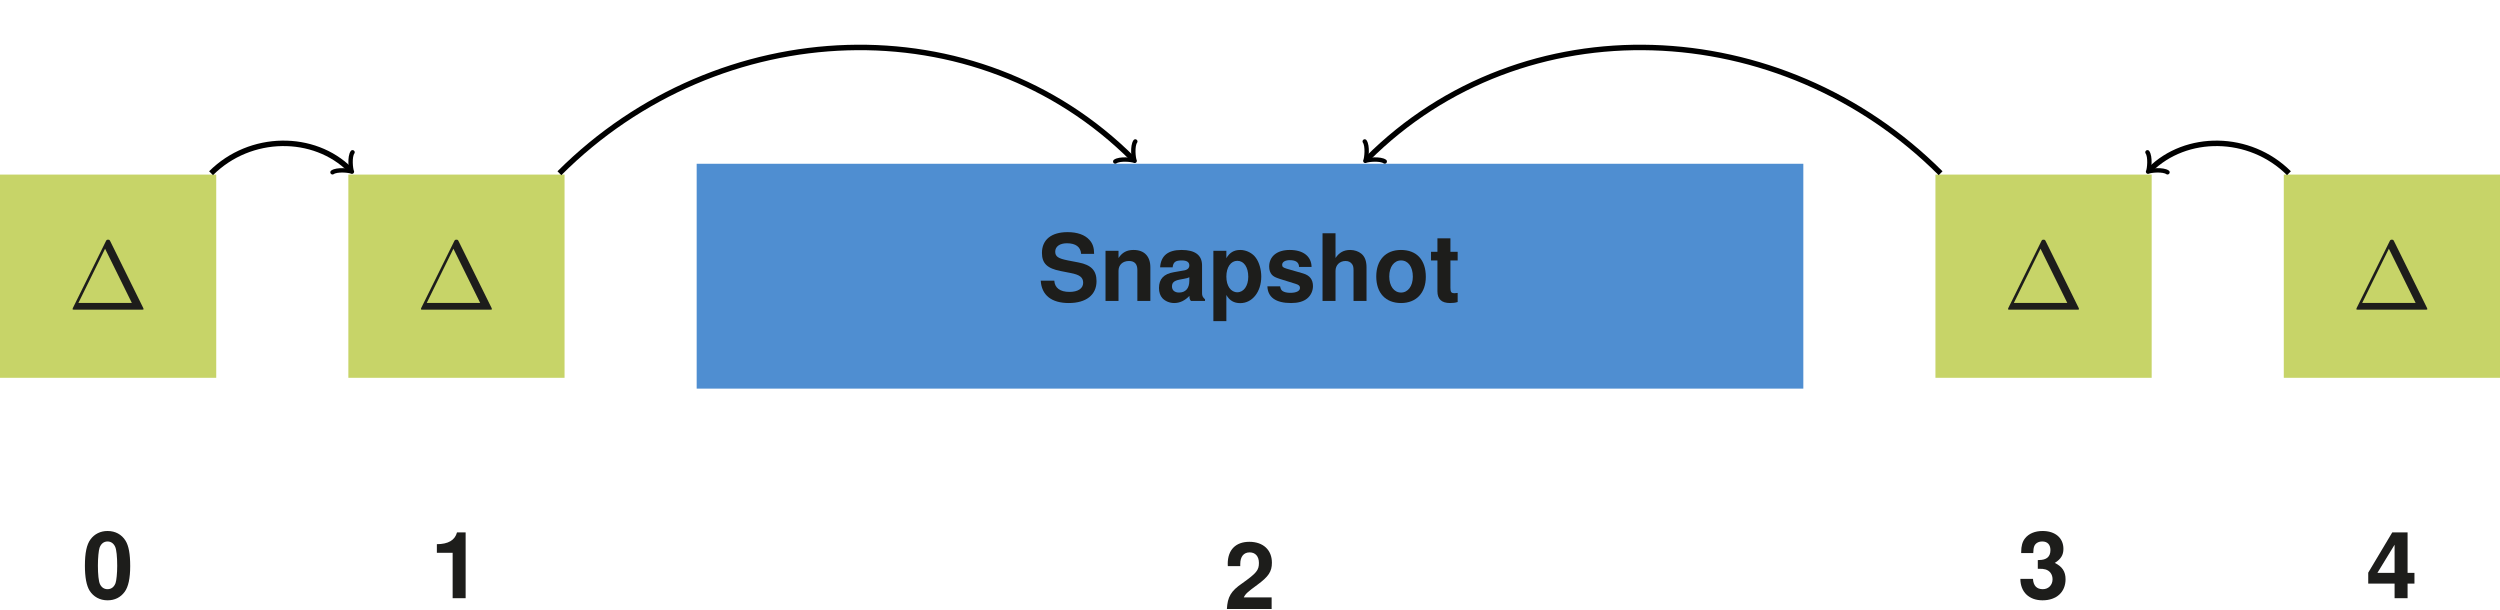
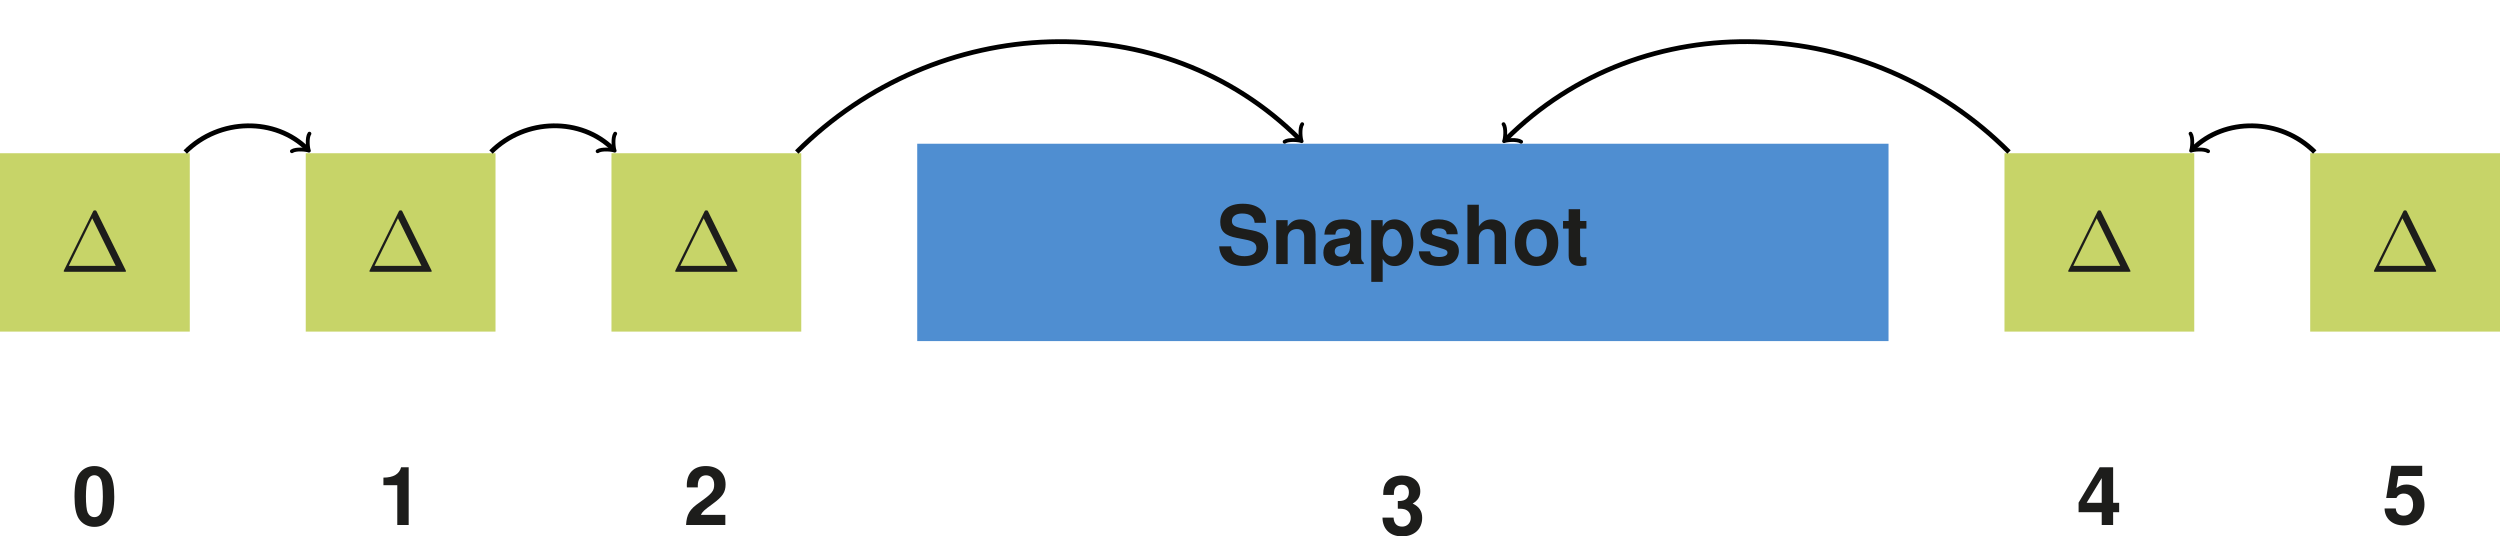
- <svg xmlns="http://www.w3.org/2000/svg" xmlns:xlink="http://www.w3.org/1999/xlink" height="89.093pt" version="1.1" viewBox="-0.363 -15.31 365.731 89.093" width="365.731pt">
+ <svg xmlns="http://www.w3.org/2000/svg" xmlns:xlink="http://www.w3.org/1999/xlink" version="1.1" width="416.692pt" height="89.281pt" viewBox="-.363 -15.309 416.692 89.281">
  <defs>
-     <path d="M3.707 -9.83C2.675 -9.83 1.792 -9.396 1.208 -8.595C0.652 -7.848 0.394 -6.612 0.394 -4.752C0.394 -3.055 0.625 -1.847 1.073 -1.113C1.643 -0.204 2.58 0.312 3.707 0.312C4.752 0.312 5.608 -0.109 6.205 -0.923C6.748 -1.657 7.02 -2.906 7.02 -4.698C7.02 -6.463 6.803 -7.658 6.341 -8.405C5.771 -9.328 4.834 -9.83 3.707 -9.83ZM3.707 -8.296C4.196 -8.296 4.589 -8.025 4.82 -7.522C5.01 -7.115 5.119 -6.056 5.119 -4.739C5.119 -3.666 5.01 -2.58 4.874 -2.2C4.657 -1.629 4.25 -1.317 3.707 -1.317C3.204 -1.317 2.824 -1.575 2.593 -2.064C2.403 -2.471 2.295 -3.49 2.295 -4.766C2.295 -5.893 2.403 -6.993 2.539 -7.386C2.756 -7.97 3.164 -8.296 3.707 -8.296Z" id="g2-48" />
-     <path d="M3.232 -6.64V0H5.132V-9.627H3.87C3.571 -8.486 2.58 -7.902 0.923 -7.902V-6.64H3.232Z" id="g2-49" />
-     <path d="M6.952 -1.697H2.879C3.123 -2.213 3.422 -2.485 4.834 -3.517C6.504 -4.739 6.993 -5.472 6.993 -6.775C6.993 -8.636 5.716 -9.83 3.693 -9.83C1.697 -9.83 0.53 -8.649 0.53 -6.612C0.53 -6.531 0.53 -6.422 0.543 -6.273H2.363V-6.585C2.363 -7.658 2.865 -8.283 3.734 -8.283C4.576 -8.283 5.092 -7.699 5.092 -6.735C5.092 -5.676 4.752 -5.255 2.634 -3.748C1.005 -2.634 0.502 -1.779 0.407 0H6.952V-1.697Z" id="g2-50" />
-     <path d="M2.946 -4.304C3.612 -4.304 3.734 -4.291 4.06 -4.209C4.698 -4.033 5.105 -3.476 5.105 -2.77C5.105 -1.928 4.508 -1.317 3.68 -1.317C2.783 -1.317 2.295 -1.833 2.24 -2.824H0.394C0.407 -0.896 1.67 0.312 3.639 0.312C5.689 0.312 7.006 -0.896 7.006 -2.77C7.006 -3.897 6.517 -4.63 5.431 -5.16C6.327 -5.716 6.694 -6.327 6.694 -7.21C6.694 -8.812 5.499 -9.83 3.639 -9.83C2.539 -9.83 1.616 -9.45 1.073 -8.744C0.692 -8.269 0.516 -7.617 0.516 -6.762V-6.599H2.281C2.295 -7.115 2.335 -7.373 2.43 -7.617C2.607 -8.038 3.041 -8.296 3.598 -8.296C4.359 -8.296 4.793 -7.834 4.793 -7.033C4.793 -6.069 4.236 -5.581 3.109 -5.581H2.946V-4.304Z" id="g2-51" />
-     <path d="M7.088 -3.707H6.083V-9.627H3.843L0.326 -3.734V-2.132H4.182V0H6.083V-2.132H7.088V-3.707ZM4.182 -3.707H1.67L4.182 -7.821V-3.707Z" id="g2-52" />
-     <path d="M8.242 -6.884C8.242 -7.794 8.038 -8.391 7.549 -8.934C6.884 -9.667 5.784 -10.061 4.359 -10.061C1.982 -10.061 0.611 -8.948 0.611 -7.02C0.611 -5.485 1.385 -4.739 3.394 -4.359L4.779 -4.087C6.137 -3.829 6.64 -3.449 6.64 -2.648C6.64 -1.819 5.879 -1.317 4.644 -1.317C3.259 -1.317 2.485 -1.901 2.417 -2.96H0.434C0.557 -0.842 2.01 0.312 4.535 0.312C7.088 0.312 8.595 -0.883 8.595 -2.892C8.595 -4.454 7.807 -5.268 5.974 -5.621L4.426 -5.92C2.974 -6.205 2.553 -6.49 2.553 -7.21C2.553 -7.957 3.218 -8.432 4.263 -8.432C5.553 -8.432 6.273 -7.889 6.341 -6.884H8.242Z" id="g2-83" />
-     <path d="M7.115 -0.231C6.775 -0.543 6.68 -0.747 6.68 -1.127V-5.2C6.68 -6.694 5.662 -7.454 3.68 -7.454S0.665 -6.612 0.543 -4.915H2.376C2.471 -5.676 2.783 -5.92 3.72 -5.92C4.454 -5.92 4.82 -5.676 4.82 -5.187C4.82 -4.942 4.698 -4.725 4.494 -4.616C4.236 -4.481 4.236 -4.481 3.299 -4.331L2.539 -4.196C1.086 -3.951 0.38 -3.204 0.38 -1.887C0.38 -1.263 0.557 -0.747 0.896 -0.38C1.317 0.054 1.955 0.312 2.607 0.312C3.422 0.312 4.168 -0.041 4.834 -0.733C4.834 -0.353 4.874 -0.217 5.051 0H7.115V-0.231ZM4.82 -2.946C4.82 -1.847 4.277 -1.222 3.313 -1.222C2.675 -1.222 2.281 -1.561 2.281 -2.105C2.281 -2.675 2.58 -2.946 3.367 -3.109L4.019 -3.232C4.521 -3.327 4.603 -3.354 4.82 -3.462V-2.946Z" id="g2-97" />
-     <path d="M0.91 -9.898V0H2.811V-4.399C2.811 -5.241 3.422 -5.839 4.277 -5.839C4.684 -5.839 5.01 -5.689 5.228 -5.39C5.39 -5.146 5.445 -4.956 5.445 -4.481V0H7.346V-4.915C7.346 -5.825 7.101 -6.477 6.599 -6.898C6.178 -7.251 5.567 -7.454 4.956 -7.454C4.019 -7.454 3.34 -7.074 2.811 -6.273V-9.898H0.91Z" id="g2-104" />
-     <path d="M0.855 -7.332V0H2.756V-4.399C2.756 -5.268 3.367 -5.839 4.291 -5.839C5.105 -5.839 5.513 -5.39 5.513 -4.521V0H7.414V-4.915C7.414 -6.531 6.517 -7.454 4.956 -7.454C3.965 -7.454 3.299 -7.088 2.756 -6.273V-7.332H0.855Z" id="g2-110" />
-     <path d="M4.087 -7.454C1.847 -7.454 0.475 -5.974 0.475 -3.571C0.475 -1.154 1.847 0.312 4.101 0.312C6.327 0.312 7.726 -1.168 7.726 -3.517C7.726 -6.001 6.382 -7.454 4.087 -7.454ZM4.101 -5.92C5.146 -5.92 5.825 -4.983 5.825 -3.544C5.825 -2.172 5.119 -1.222 4.101 -1.222C3.069 -1.222 2.376 -2.172 2.376 -3.571S3.069 -5.92 4.101 -5.92Z" id="g2-111" />
-     <path d="M2.688 -7.332H0.788V2.96H2.688V-0.869C3.15 -0.054 3.802 0.326 4.725 0.326C6.49 0.326 7.794 -1.331 7.794 -3.557C7.794 -4.589 7.495 -5.621 7.006 -6.3C6.517 -6.993 5.608 -7.454 4.725 -7.454C3.802 -7.454 3.15 -7.061 2.688 -6.246V-7.332ZM4.291 -5.866C5.255 -5.866 5.893 -4.929 5.893 -3.53C5.893 -2.2 5.228 -1.263 4.291 -1.263C3.34 -1.263 2.688 -2.186 2.688 -3.557S3.34 -5.866 4.291 -5.866Z" id="g2-112" />
-     <path d="M6.857 -4.97C6.83 -6.517 5.635 -7.454 3.666 -7.454C1.806 -7.454 0.652 -6.517 0.652 -5.01C0.652 -4.521 0.801 -4.101 1.059 -3.815C1.317 -3.557 1.548 -3.435 2.254 -3.204L4.521 -2.498C4.997 -2.349 5.16 -2.2 5.16 -1.901C5.16 -1.453 4.63 -1.181 3.748 -1.181C3.259 -1.181 2.865 -1.276 2.621 -1.439C2.417 -1.589 2.335 -1.738 2.254 -2.132H0.394C0.448 -0.53 1.629 0.312 3.856 0.312C4.874 0.312 5.648 0.095 6.192 -0.339S7.061 -1.453 7.061 -2.172C7.061 -3.123 6.585 -3.734 5.621 -4.019L3.218 -4.712C2.688 -4.874 2.553 -4.983 2.553 -5.282C2.553 -5.689 2.987 -5.961 3.652 -5.961C4.562 -5.961 5.01 -5.635 5.024 -4.97H6.857Z" id="g2-115" />
-     <path d="M4.087 -7.183H3.028V-9.152H1.127V-7.183H0.19V-5.92H1.127V-1.412C1.127 -0.258 1.738 0.312 2.987 0.312C3.408 0.312 3.748 0.272 4.087 0.163V-1.168C3.897 -1.141 3.788 -1.127 3.652 -1.127C3.15 -1.127 3.028 -1.276 3.028 -1.928V-5.92H4.087V-7.183Z" id="g2-116" />
-     <path d="M6.183 -9.985C6.083 -10.186 6.054 -10.243 5.853 -10.243C5.638 -10.243 5.609 -10.186 5.509 -9.985L0.717 -0.287C0.689 -0.244 0.66 -0.158 0.66 -0.1C0.66 -0.014 0.674 0 0.961 0H10.731C11.018 0 11.032 -0.014 11.032 -0.1C11.032 -0.158 11.004 -0.244 10.975 -0.287L6.183 -9.985ZM5.409 -8.923L9.325 -0.99H1.506L5.409 -8.923Z" id="g0-1" />
+     <path id="g2-48" d="M3.707-9.83C2.675-9.83 1.792-9.396 1.208-8.595C.652-7.848 .394-6.612 .394-4.752C.394-3.055 .625-1.847 1.073-1.113C1.643-.204 2.58 .312 3.707 .312C4.752 .312 5.608-.109 6.205-.923C6.748-1.657 7.02-2.906 7.02-4.698C7.02-6.463 6.803-7.658 6.341-8.405C5.771-9.328 4.834-9.83 3.707-9.83ZM3.707-8.296C4.196-8.296 4.589-8.025 4.82-7.522C5.01-7.115 5.119-6.056 5.119-4.739C5.119-3.666 5.01-2.58 4.874-2.2C4.657-1.629 4.25-1.317 3.707-1.317C3.204-1.317 2.824-1.575 2.593-2.064C2.403-2.471 2.295-3.49 2.295-4.766C2.295-5.893 2.403-6.993 2.539-7.386C2.756-7.97 3.164-8.296 3.707-8.296Z" />
+     <path id="g2-49" d="M3.232-6.64V0H5.132V-9.627H3.87C3.571-8.486 2.58-7.902 .923-7.902V-6.64H3.232Z" />
+     <path id="g2-50" d="M6.952-1.697H2.879C3.123-2.213 3.422-2.485 4.834-3.517C6.504-4.739 6.993-5.472 6.993-6.775C6.993-8.636 5.716-9.83 3.693-9.83C1.697-9.83 .53-8.649 .53-6.612C.53-6.531 .53-6.422 .543-6.273H2.363V-6.585C2.363-7.658 2.865-8.283 3.734-8.283C4.576-8.283 5.092-7.699 5.092-6.735C5.092-5.676 4.752-5.255 2.634-3.748C1.005-2.634 .502-1.779 .407 0H6.952V-1.697Z" />
+     <path id="g2-51" d="M2.946-4.304C3.612-4.304 3.734-4.291 4.06-4.209C4.698-4.033 5.105-3.476 5.105-2.77C5.105-1.928 4.508-1.317 3.68-1.317C2.783-1.317 2.295-1.833 2.24-2.824H.394C.407-.896 1.67 .312 3.639 .312C5.689 .312 7.006-.896 7.006-2.77C7.006-3.897 6.517-4.63 5.431-5.16C6.327-5.716 6.694-6.327 6.694-7.21C6.694-8.812 5.499-9.83 3.639-9.83C2.539-9.83 1.616-9.45 1.073-8.744C.692-8.269 .516-7.617 .516-6.762V-6.599H2.281C2.295-7.115 2.335-7.373 2.43-7.617C2.607-8.038 3.041-8.296 3.598-8.296C4.359-8.296 4.793-7.834 4.793-7.033C4.793-6.069 4.236-5.581 3.109-5.581H2.946V-4.304Z" />
+     <path id="g2-52" d="M7.088-3.707H6.083V-9.627H3.843L.326-3.734V-2.132H4.182V0H6.083V-2.132H7.088V-3.707ZM4.182-3.707H1.67L4.182-7.821V-3.707Z" />
+     <path id="g2-53" d="M6.64-9.627H1.494L.638-4.263H2.349C2.553-4.739 2.987-4.997 3.571-4.997C4.535-4.997 5.119-4.304 5.119-3.136C5.119-2.01 4.521-1.317 3.571-1.317C2.743-1.317 2.281-1.738 2.24-2.512H.367C.394-.828 1.67 .312 3.544 .312C5.608 .312 7.02-1.1 7.02-3.177C7.02-5.146 5.798-6.504 4.019-6.504C3.381-6.504 2.906-6.341 2.349-5.92L2.661-7.93H6.64V-9.627Z" />
+     <path id="g2-83" d="M8.242-6.884C8.242-7.794 8.038-8.391 7.549-8.934C6.884-9.667 5.784-10.061 4.359-10.061C1.982-10.061 .611-8.948 .611-7.02C.611-5.485 1.385-4.739 3.394-4.359L4.779-4.087C6.137-3.829 6.64-3.449 6.64-2.648C6.64-1.819 5.879-1.317 4.644-1.317C3.259-1.317 2.485-1.901 2.417-2.96H.434C.557-.842 2.01 .312 4.535 .312C7.088 .312 8.595-.883 8.595-2.892C8.595-4.454 7.807-5.268 5.974-5.621L4.426-5.92C2.974-6.205 2.553-6.49 2.553-7.21C2.553-7.957 3.218-8.432 4.263-8.432C5.553-8.432 6.273-7.889 6.341-6.884H8.242Z" />
+     <path id="g2-97" d="M7.115-.231C6.775-.543 6.68-.747 6.68-1.127V-5.2C6.68-6.694 5.662-7.454 3.68-7.454S.665-6.612 .543-4.915H2.376C2.471-5.676 2.783-5.92 3.72-5.92C4.454-5.92 4.82-5.676 4.82-5.187C4.82-4.942 4.698-4.725 4.494-4.616C4.236-4.481 4.236-4.481 3.299-4.331L2.539-4.196C1.086-3.951 .38-3.204 .38-1.887C.38-1.263 .557-.747 .896-.38C1.317 .054 1.955 .312 2.607 .312C3.422 .312 4.168-.041 4.834-.733C4.834-.353 4.874-.217 5.051 0H7.115V-.231ZM4.82-2.946C4.82-1.847 4.277-1.222 3.313-1.222C2.675-1.222 2.281-1.561 2.281-2.105C2.281-2.675 2.58-2.946 3.367-3.109L4.019-3.232C4.521-3.327 4.603-3.354 4.82-3.462V-2.946Z" />
+     <path id="g2-104" d="M.91-9.898V0H2.811V-4.399C2.811-5.241 3.422-5.839 4.277-5.839C4.684-5.839 5.01-5.689 5.228-5.39C5.39-5.146 5.445-4.956 5.445-4.481V0H7.346V-4.915C7.346-5.825 7.101-6.477 6.599-6.898C6.178-7.251 5.567-7.454 4.956-7.454C4.019-7.454 3.34-7.074 2.811-6.273V-9.898H.91Z" />
+     <path id="g2-110" d="M.855-7.332V0H2.756V-4.399C2.756-5.268 3.367-5.839 4.291-5.839C5.105-5.839 5.513-5.39 5.513-4.521V0H7.414V-4.915C7.414-6.531 6.517-7.454 4.956-7.454C3.965-7.454 3.299-7.088 2.756-6.273V-7.332H.855Z" />
+     <path id="g2-111" d="M4.087-7.454C1.847-7.454 .475-5.974 .475-3.571C.475-1.154 1.847 .312 4.101 .312C6.327 .312 7.726-1.168 7.726-3.517C7.726-6.001 6.382-7.454 4.087-7.454ZM4.101-5.92C5.146-5.92 5.825-4.983 5.825-3.544C5.825-2.172 5.119-1.222 4.101-1.222C3.069-1.222 2.376-2.172 2.376-3.571S3.069-5.92 4.101-5.92Z" />
+     <path id="g2-112" d="M2.688-7.332H.788V2.96H2.688V-.869C3.15-.054 3.802 .326 4.725 .326C6.49 .326 7.794-1.331 7.794-3.557C7.794-4.589 7.495-5.621 7.006-6.3C6.517-6.993 5.608-7.454 4.725-7.454C3.802-7.454 3.15-7.061 2.688-6.246V-7.332ZM4.291-5.866C5.255-5.866 5.893-4.929 5.893-3.53C5.893-2.2 5.228-1.263 4.291-1.263C3.34-1.263 2.688-2.186 2.688-3.557S3.34-5.866 4.291-5.866Z" />
+     <path id="g2-115" d="M6.857-4.97C6.83-6.517 5.635-7.454 3.666-7.454C1.806-7.454 .652-6.517 .652-5.01C.652-4.521 .801-4.101 1.059-3.815C1.317-3.557 1.548-3.435 2.254-3.204L4.521-2.498C4.997-2.349 5.16-2.2 5.16-1.901C5.16-1.453 4.63-1.181 3.748-1.181C3.259-1.181 2.865-1.276 2.621-1.439C2.417-1.589 2.335-1.738 2.254-2.132H.394C.448-.53 1.629 .312 3.856 .312C4.874 .312 5.648 .095 6.192-.339S7.061-1.453 7.061-2.172C7.061-3.123 6.585-3.734 5.621-4.019L3.218-4.712C2.688-4.874 2.553-4.983 2.553-5.282C2.553-5.689 2.987-5.961 3.652-5.961C4.562-5.961 5.01-5.635 5.024-4.97H6.857Z" />
+     <path id="g2-116" d="M4.087-7.183H3.028V-9.152H1.127V-7.183H.19V-5.92H1.127V-1.412C1.127-.258 1.738 .312 2.987 .312C3.408 .312 3.748 .272 4.087 .163V-1.168C3.897-1.141 3.788-1.127 3.652-1.127C3.15-1.127 3.028-1.276 3.028-1.928V-5.92H4.087V-7.183Z" />
+     <path id="g0-1" d="M6.183-9.985C6.083-10.186 6.054-10.243 5.853-10.243C5.638-10.243 5.609-10.186 5.509-9.985L.717-.287C.689-.244 .66-.158 .66-.1C.66-.014 .674 0 .961 0H10.731C11.018 0 11.032-.014 11.032-.1C11.032-.158 11.004-.244 10.975-.287L6.183-9.985ZM5.409-8.923L9.325-.99H1.506L5.409-8.923Z" />
  </defs>
  <g id="page1">
-     <path d="M-0.363 39.961H31.27V10.23H-0.363Z" fill="#c7d468" />
+     <path d="M-.363 39.961H31.27V10.23H-.363Z" fill="#c7d468" />
    <g fill="#1d1d1b" transform="matrix(1 0 0 1 -5.85304 4.9017)">
-       <use x="15.453" xlink:href="#g0-1" y="25.095" />
+       <use x="15.452" y="25.095" xlink:href="#g0-1" />
    </g>
    <path d="M50.598 39.961H82.227V10.23H50.598Z" fill="#c7d468" />
    <g fill="#1d1d1b" transform="matrix(1 0 0 1 45.1063 4.9017)">
-       <use x="15.453" xlink:href="#g0-1" y="25.095" />
+       <use x="15.452" y="25.095" xlink:href="#g0-1" />
    </g>
-     <path d="M101.555 41.543H263.45V8.648H101.555Z" fill="#4f8ed1" />
-     <g fill="#1d1d1b" transform="matrix(1 0 0 1 96.0655 3.6151)">
-       <use x="55.39" xlink:href="#g2-83" y="25.095" />
-       <use x="64.446" xlink:href="#g2-110" y="25.095" />
-       <use x="72.742" xlink:href="#g2-97" y="25.095" />
-       <use x="80.291" xlink:href="#g2-112" y="25.095" />
-       <use x="88.588" xlink:href="#g2-115" y="25.095" />
-       <use x="96.137" xlink:href="#g2-104" y="25.095" />
-       <use x="104.433" xlink:href="#g2-111" y="25.095" />
-       <use x="112.729" xlink:href="#g2-116" y="25.095" />
+     <path d="M101.555 39.961H133.188V10.23H101.555Z" fill="#c7d468" />
+     <g fill="#1d1d1b" transform="matrix(1 0 0 1 96.0655 4.9017)">
+       <use x="15.452" y="25.095" xlink:href="#g0-1" />
    </g>
-     <path d="M282.777 39.961H314.411V10.23H282.777Z" fill="#c7d468" />
-     <g fill="#1d1d1b" transform="matrix(1 0 0 1 277.288 4.9017)">
-       <use x="15.453" xlink:href="#g0-1" y="25.095" />
+     <path d="M152.516 41.543H314.411V8.648H152.516Z" fill="#4f8ed1" />
+     <g fill="#1d1d1b" transform="matrix(1 0 0 1 147.0245 3.6151)">
+       <use x="55.39" y="25.095" xlink:href="#g2-83" />
+       <use x="64.48" y="25.095" xlink:href="#g2-110" />
+       <use x="72.807" y="25.095" xlink:href="#g2-97" />
+       <use x="80.385" y="25.095" xlink:href="#g2-112" />
+       <use x="88.712" y="25.095" xlink:href="#g2-115" />
+       <use x="96.29" y="25.095" xlink:href="#g2-104" />
+       <use x="104.617" y="25.095" xlink:href="#g2-111" />
+       <use x="112.944" y="25.095" xlink:href="#g2-116" />
    </g>
    <path d="M333.738 39.961H365.368V10.23H333.738Z" fill="#c7d468" />
-     <g fill="#1d1d1b" transform="matrix(1 0 0 1 328.248 4.9017)">
-       <use x="15.453" xlink:href="#g0-1" y="25.095" />
+     <g fill="#1d1d1b" transform="matrix(1 0 0 1 328.2475 4.9017)">
+       <use x="15.452" y="25.095" xlink:href="#g0-1" />
+     </g>
+     <path d="M384.695 39.961H416.329V10.23H384.695Z" fill="#c7d468" />
+     <g fill="#1d1d1b" transform="matrix(1 0 0 1 379.2065 4.9017)">
+       <use x="15.452" y="25.095" xlink:href="#g0-1" />
    </g>
    <g fill="#1d1d1b" transform="matrix(1 0 0 1 -3.7888 47.105)">
-       <use x="15.453" xlink:href="#g2-48" y="25.095" />
+       <use x="15.452" y="25.095" xlink:href="#g2-48" />
    </g>
    <g fill="#1d1d1b" transform="matrix(1 0 0 1 47.1705 47.105)">
-       <use x="15.453" xlink:href="#g2-49" y="25.095" />
+       <use x="15.452" y="25.095" xlink:href="#g2-49" />
    </g>
-     <g fill="#1d1d1b" transform="matrix(1 0 0 1 163.262 48.6872)">
-       <use x="15.453" xlink:href="#g2-50" y="25.095" />
+     <g fill="#1d1d1b" transform="matrix(1 0 0 1 98.1295 47.105)">
+       <use x="15.452" y="25.095" xlink:href="#g2-50" />
    </g>
-     <g fill="#1d1d1b" transform="matrix(1 0 0 1 279.353 47.105)">
-       <use x="15.453" xlink:href="#g2-51" y="25.095" />
+     <g fill="#1d1d1b" transform="matrix(1 0 0 1 214.2205 48.6872)">
+       <use x="15.452" y="25.095" xlink:href="#g2-51" />
    </g>
-     <g fill="#1d1d1b" transform="matrix(1 0 0 1 330.312 47.105)">
-       <use x="15.453" xlink:href="#g2-52" y="25.095" />
+     <g fill="#1d1d1b" transform="matrix(1 0 0 1 330.3115 47.105)">
+       <use x="15.452" y="25.095" xlink:href="#g2-52" />
    </g>
-     <path d="M30.512 10.031C36.262 4.289 45.602 4.289 50.848 9.531" fill="none" stroke="#000000" stroke-miterlimit="10.037" stroke-width="0.8" />
-     <path d="M51.211 6.969C50.754 7.609 50.938 9.441 51.121 9.805C50.754 9.621 48.922 9.441 48.281 9.898" fill="none" stroke="#000000" stroke-linecap="round" stroke-linejoin="round" stroke-miterlimit="10.037" stroke-width="0.64" />
-     <path d="M81.473 10.031C104.836 -13.328 142.496 -14.91 165.356 7.949" fill="none" stroke="#000000" stroke-miterlimit="10.037" stroke-width="0.8" />
-     <path d="M165.723 5.383C165.262 6.027 165.445 7.855 165.629 8.223C165.262 8.039 163.434 7.859 162.789 8.316" fill="none" stroke="#000000" stroke-linecap="round" stroke-linejoin="round" stroke-miterlimit="10.037" stroke-width="0.64" />
-     <path d="M283.531 10.031C260.171 -13.328 222.507 -14.91 199.649 7.949" fill="none" stroke="#000000" stroke-miterlimit="10.037" stroke-width="0.8" />
-     <path d="M202.215 8.316C201.574 7.859 199.742 8.039 199.375 8.223C199.558 7.855 199.742 6.027 199.285 5.383" fill="none" stroke="#000000" stroke-linecap="round" stroke-linejoin="round" stroke-miterlimit="10.037" stroke-width="0.64" />
-     <path d="M334.493 10.031C328.743 4.289 319.402 4.289 314.161 9.531" fill="none" stroke="#000000" stroke-miterlimit="10.037" stroke-width="0.8" />
-     <path d="M316.723 9.898C316.082 9.441 314.25 9.621 313.883 9.805C314.067 9.441 314.25 7.609 313.793 6.969" fill="none" stroke="#000000" stroke-linecap="round" stroke-linejoin="round" stroke-miterlimit="10.037" stroke-width="0.64" />
+     <g fill="#1d1d1b" transform="matrix(1 0 0 1 381.2705 46.8597)">
+       <use x="15.452" y="25.095" xlink:href="#g2-53" />
+     </g>
+     <path d="M30.512 10.031C36.262 4.289 45.602 4.289 50.852 9.531" stroke="#000" fill="none" stroke-width=".797" stroke-miterlimit="10" />
+     <path d="M51.215 6.969C50.758 7.609 50.941 9.441 51.125 9.805C50.762 9.625 48.93 9.441 48.289 9.898" stroke="#000" fill="none" stroke-width=".638" stroke-miterlimit="10" stroke-linecap="round" stroke-linejoin="round" />
+     <path d="M81.473 10.031C87.219 4.289 96.562 4.289 101.812 9.531" stroke="#000" fill="none" stroke-width=".797" stroke-miterlimit="10" />
+     <path d="M102.176 6.969C101.719 7.609 101.903 9.441 102.086 9.805C101.719 9.625 99.887 9.441 99.246 9.898" stroke="#000" fill="none" stroke-width=".638" stroke-miterlimit="10" stroke-linecap="round" stroke-linejoin="round" />
+     <path d="M132.434 10.031C155.792-13.328 193.458-14.91 216.316 7.949" stroke="#000" fill="none" stroke-width=".797" stroke-miterlimit="10" />
+     <path d="M216.684 5.387C216.227 6.027 216.407 7.859 216.59 8.223C216.227 8.039 214.395 7.859 213.754 8.316" stroke="#000" fill="none" stroke-width=".638" stroke-miterlimit="10" stroke-linecap="round" stroke-linejoin="round" />
+     <path d="M334.493 10.031C311.128-13.328 273.469-14.91 250.606 7.949" stroke="#000" fill="none" stroke-width=".797" stroke-miterlimit="10" />
+     <path d="M253.172 8.316C252.531 7.859 250.699 8.039 250.332 8.223C250.515 7.859 250.699 6.027 250.242 5.387" stroke="#000" fill="none" stroke-width=".638" stroke-miterlimit="10" stroke-linecap="round" stroke-linejoin="round" />
+     <path d="M385.454 10.031C379.704 4.289 370.363 4.289 365.113 9.531" stroke="#000" fill="none" stroke-width=".797" stroke-miterlimit="10" />
+     <path d="M367.676 9.898C367.035 9.441 365.203 9.625 364.84 9.805C365.023 9.441 365.207 7.609 364.75 6.969" stroke="#000" fill="none" stroke-width=".638" stroke-miterlimit="10" stroke-linecap="round" stroke-linejoin="round" />
  </g>
</svg>
